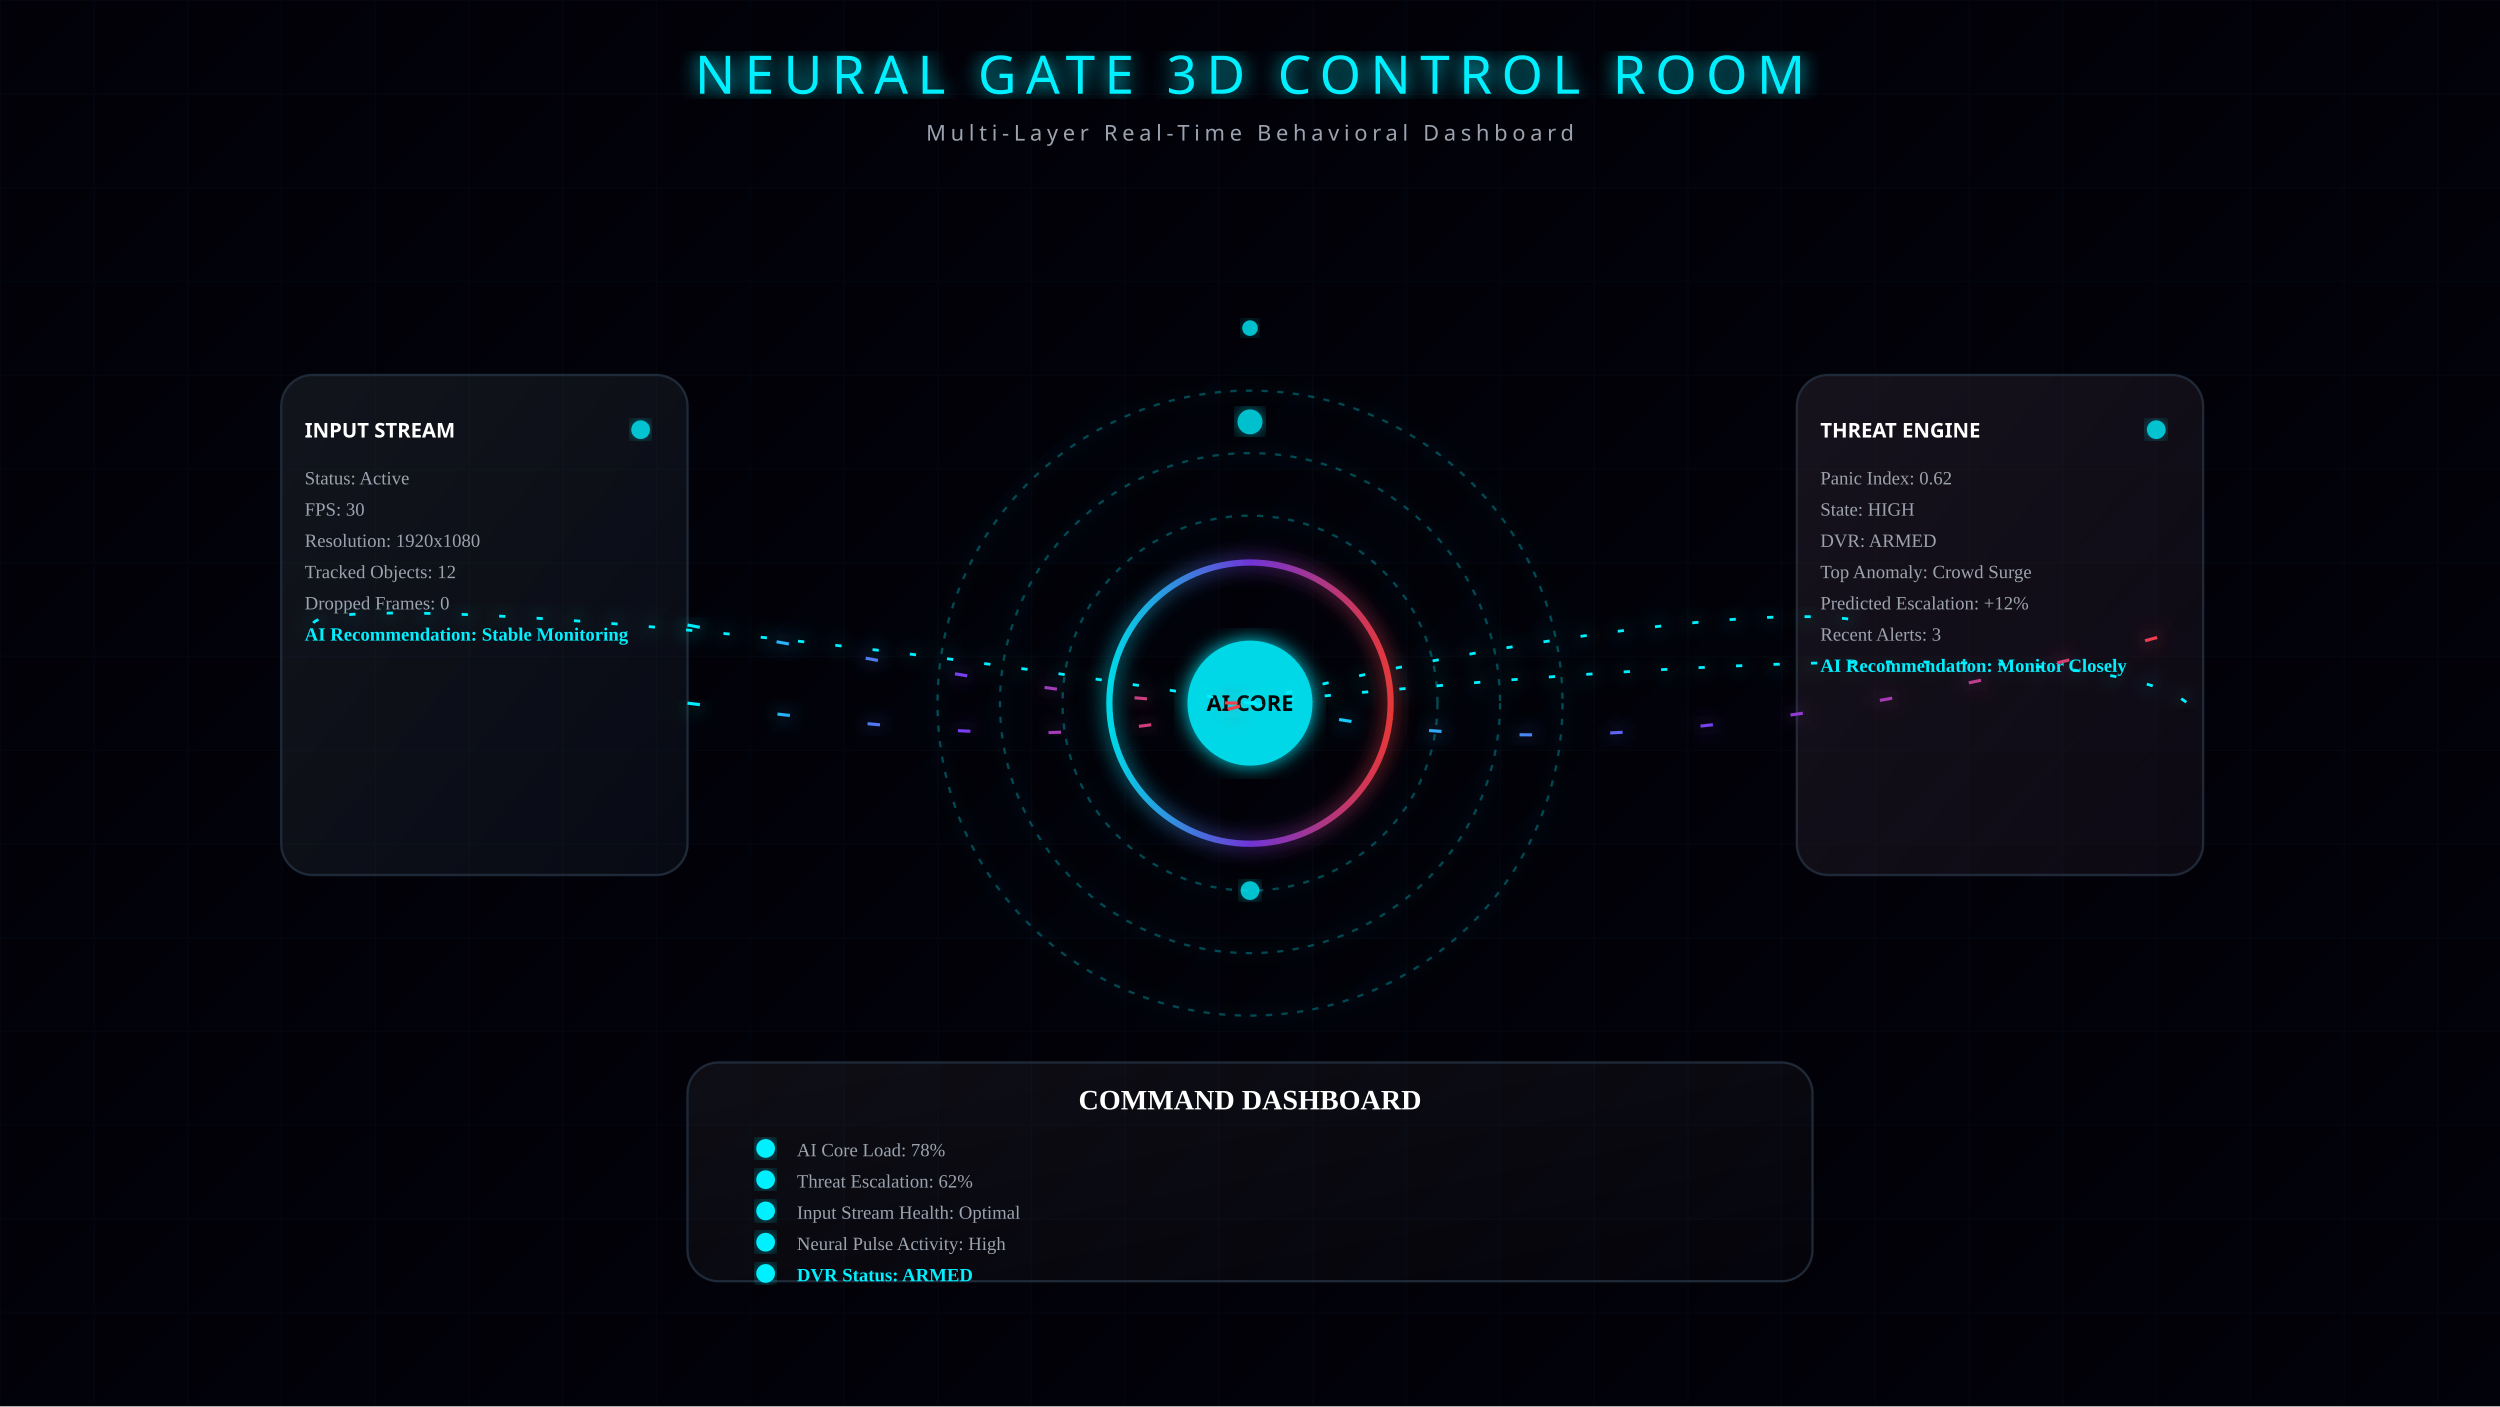
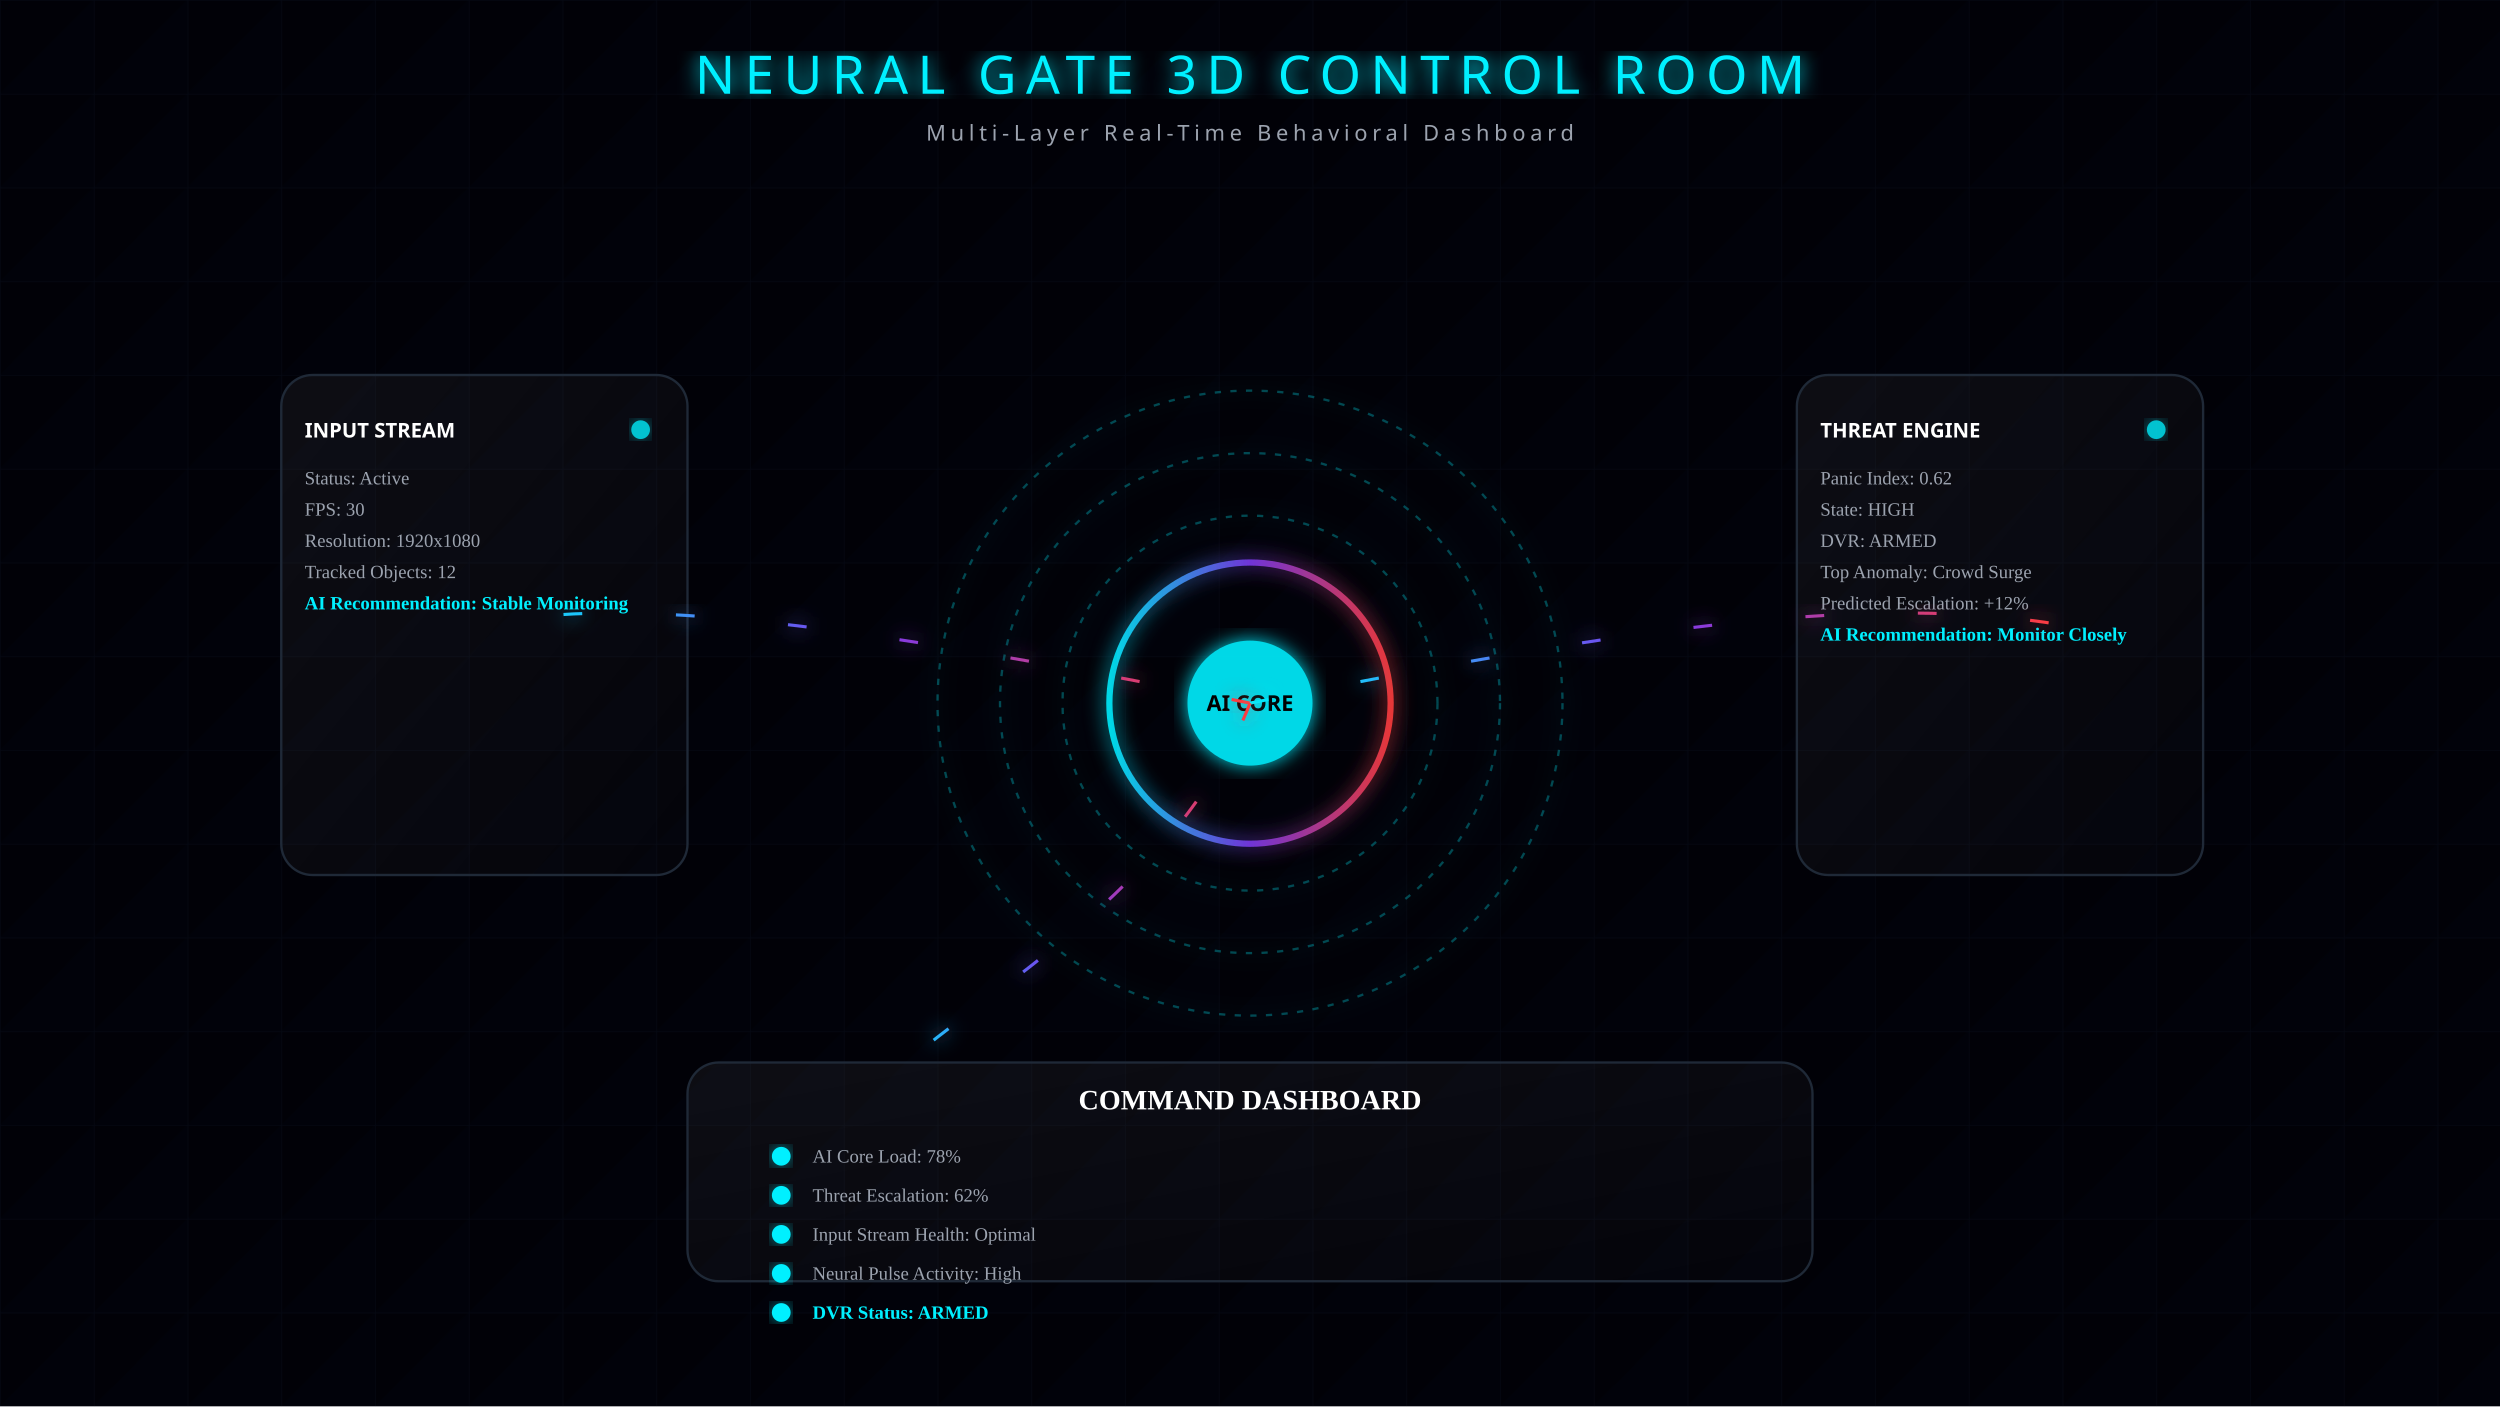
<svg xmlns="http://www.w3.org/2000/svg" viewBox="0 0 1600 900">
  <rect width="1600" height="900" fill="#01020A" />
  <defs>
    <radialGradient id="bgGlow" cx="50%" cy="50%" r="70%">
      <stop offset="0%" stop-color="#0B1220" />
      <stop offset="100%" stop-color="#01020A" />
    </radialGradient>
    <filter id="glow">
      <feGaussianBlur stdDeviation="6" />
      <feMerge>
        <feMergeNode />
        <feMergeNode in="SourceGraphic" />
      </feMerge>
    </filter>
    <linearGradient id="neon" x1="0%" y1="0%" x2="100%" y2="0%">
      <stop offset="0%" stop-color="#00F0FF" />
      <stop offset="50%" stop-color="#7C3AED" />
      <stop offset="100%" stop-color="#FF3E3E" />
    </linearGradient>
    <linearGradient id="panelGlass" x1="0%" y1="0%" x2="100%" y2="100%">
      <stop offset="0%" stop-color="white" stop-opacity="0.05" />
      <stop offset="100%" stop-color="white" stop-opacity="0.01" />
    </linearGradient>
-     <style>
-     .panel-text { font-family:'Segoe UI'; fill:#FFFFFF; font-size:13px; }
-     .sub-text { fill:#9CA3AF; font-size:12px; }
-     .satellite { fill:#00F0FF; filter:url(#glow); }
-     .satellite-blink { fill:#00F0FF; filter:url(#glow); opacity:0.8; }
-     .panel { fill:url(#panelGlass); stroke:#1F2937; stroke-width:1.5; rx:20; }
-     .thermal { fill:#FF3E3E; filter:url(#glow); }
-     .highlight { fill:#00F0FF; font-weight:600; }
-     .depth-layer { filter:url(#glow); opacity:0.9; }
-     .neural-line { stroke:url(#neon); stroke-width:2; fill:none; filter:url(#glow); stroke-dasharray:8 50;}
-     .icon { fill:#00F0FF; filter:url(#glow); }
-     .radar-ring { fill:none; stroke:#00F0FF; stroke-width:1.5; opacity:0.3; filter:url(#glow); stroke-dasharray:4 6;}
-     .grid-line { stroke:#0F172A; stroke-width:1; opacity:0.25;}
-     .data-stream { stroke:#00F0FF; stroke-width:1.8; fill:none; filter:url(#glow); stroke-dasharray:4 20;}
-   </style>
  </defs>
+   <style>
+   .panel-text { font-family:'Segoe UI'; fill:#FFFFFF; font-size:13px; }
+   .sub-text { fill:#9CA3AF; font-size:12px; }
+   .highlight { fill:#00F0FF; font-weight:600; }
+   .satellite-blink { fill:#00F0FF; filter:url(#glow); opacity:0.8; }
+   .panel { fill:url(#panelGlass); stroke:#1F2937; stroke-width:1.5; rx:20; }
+   .thermal { fill:#FF3E3E; filter:url(#glow); }
+   .depth-layer { filter:url(#glow); opacity:0.9; }
+   .neural-line { stroke:url(#neon); stroke-width:2; fill:none; filter:url(#glow); stroke-dasharray:12 60;}
+   .data-stream { stroke:#00F0FF; stroke-width:1.8; fill:none; filter:url(#glow); stroke-dasharray:4 20;}
+   .icon { fill:#00F0FF; filter:url(#glow); }
+   .radar-ring { fill:none; stroke:#00F0FF; stroke-width:1.5; opacity:0.3; filter:url(#glow); stroke-dasharray:4 6;}
+ </style>
  <g id="holo-grid">
    <defs>
      <pattern id="grid" width="60" height="60" patternUnits="userSpaceOnUse">
-         <path d="M60 0 L0 0 0 60" class="grid-line" />
+         <path d="M60 0 L0 0 0 60" stroke="#0F172A" stroke-width="1" opacity="0.25" />
      </pattern>
    </defs>
    <rect width="1600" height="900" fill="url(#grid)">
      <animateTransform attributeName="transform" type="rotate" from="0 800 450" to="360 800 450" dur="60s" repeatCount="indefinite" />
    </rect>
  </g>
  <text x="800" y="60" text-anchor="middle" fill="#00F0FF" font-size="34" font-family="Segoe UI" letter-spacing="6" filter="url(#glow)">
  NEURAL GATE 3D CONTROL ROOM
</text>
  <text x="800" y="90" text-anchor="middle" fill="#9CA3AF" font-size="14" font-family="Segoe UI" letter-spacing="3">
  Multi-Layer Real-Time Behavioral Dashboard
</text>
  <circle cx="800" cy="450" r="90" stroke="url(#neon)" stroke-width="4" fill="none" class="depth-layer">
    <animate attributeName="r" values="85;105;90;110;85" dur="6s" repeatCount="indefinite" />
  </circle>
  <circle cx="800" cy="450" r="40" fill="#00F0FF" opacity="0.8" class="depth-layer">
    <animate attributeName="opacity" values="0.6;1;0.7;1;0.6" dur="3s" repeatCount="indefinite" />
  </circle>
  <text x="800" y="455" text-anchor="middle" fill="#000" font-size="14" font-family="Segoe UI" font-weight="600">AI CORE</text>
  <circle cx="800" cy="450" r="120" class="radar-ring">
    <animateTransform attributeName="transform" type="rotate" from="0 800 450" to="360 800 450" dur="15s" repeatCount="indefinite" />
  </circle>
  <circle cx="800" cy="450" r="160" class="radar-ring">
    <animateTransform attributeName="transform" type="rotate" from="360 800 450" to="0 800 450" dur="22s" repeatCount="indefinite" />
  </circle>
  <circle cx="800" cy="450" r="200" class="radar-ring">
    <animateTransform attributeName="transform" type="rotate" from="0 800 450" to="360 800 450" dur="28s" repeatCount="indefinite" />
  </circle>
  <g transform="translate(180,240)">
-     <rect x="0" y="0" width="260" height="320" fill="#0F1625" rx="20" opacity="0.3" />
    <rect width="260" height="320" class="panel" />
    <text x="15" y="40" class="panel-text" font-weight="600">INPUT STREAM</text>
    <circle cx="230" cy="35" r="6" class="satellite-blink">
      <animate attributeName="opacity" values="0.5;1;0.5" dur="1.2s" repeatCount="indefinite" />
    </circle>
    <text x="15" y="70" class="sub-text">Status: Active</text>
    <text x="15" y="90" class="sub-text">FPS: 30</text>
    <text x="15" y="110" class="sub-text">Resolution: 1920x1080</text>
    <text x="15" y="130" class="sub-text">Tracked Objects: 12</text>
-     <text x="15" y="150" class="sub-text">Dropped Frames: 0</text>
-     <text x="15" y="170" class="sub-text highlight">AI Recommendation: Stable Monitoring</text>
+     <text x="15" y="150" class="sub-text highlight">AI Recommendation: Stable Monitoring</text>
  </g>
  <g transform="translate(1150,240)">
-     <rect x="0" y="0" width="260" height="320" fill="#1A0F1F" rx="20" opacity="0.35" />
    <rect width="260" height="320" class="panel" />
    <text x="15" y="40" class="panel-text" font-weight="600">THREAT ENGINE</text>
    <circle cx="230" cy="35" r="6" class="satellite-blink">
      <animate attributeName="opacity" values="0.5;1;0.5" dur="0.8s" repeatCount="indefinite" />
    </circle>
    <text x="15" y="70" class="sub-text">Panic Index: 0.62</text>
    <text x="15" y="90" class="sub-text">State: HIGH</text>
    <text x="15" y="110" class="sub-text">DVR: ARMED</text>
    <text x="15" y="130" class="sub-text">Top Anomaly: Crowd Surge</text>
    <text x="15" y="150" class="sub-text">Predicted Escalation: +12%</text>
-     <text x="15" y="170" class="sub-text">Recent Alerts: 3</text>
-     <text x="15" y="190" class="sub-text highlight">AI Recommendation: Monitor Closely</text>
+     <text x="15" y="170" class="sub-text highlight">AI Recommendation: Monitor Closely</text>
    <g>
      <rect x="10" y="210" width="10" class="thermal">
        <animate attributeName="height" values="5;25;10;30;5" dur="1.2s" repeatCount="indefinite" />
      </rect>
      <rect x="25" y="210" width="10" class="thermal">
        <animate attributeName="height" values="15;30;20;25;15" dur="1.2s" repeatCount="indefinite" begin="0.2s" />
      </rect>
      <rect x="40" y="210" width="10" class="thermal">
        <animate attributeName="height" values="10;28;12;30;10" dur="1.2s" repeatCount="indefinite" begin="0.4s" />
      </rect>
-       <rect x="55" y="210" width="10" class="thermal">
-         <animate attributeName="height" values="20;35;15;30;20" dur="1.2s" repeatCount="indefinite" begin="0.6s" />
-       </rect>
-       <rect x="70" y="210" width="10" class="thermal">
-         <animate attributeName="height" values="5;20;10;25;5" dur="1.2s" repeatCount="indefinite" begin="0.8s" />
-       </rect>
    </g>
  </g>
-   <g transform="translate(800,450)">
-     <circle cx="0" cy="-180" r="8" class="satellite-blink">
-       <animateTransform attributeName="transform" type="rotate" from="0" to="360" dur="10s" repeatCount="indefinite" />
-     </circle>
-     <circle cx="0" cy="120" r="6" class="satellite-blink">
-       <animateTransform attributeName="transform" type="rotate" from="360" to="0" dur="12s" repeatCount="indefinite" />
-     </circle>
-     <circle cx="0" cy="-240" r="5" class="satellite-blink">
-       <animateTransform attributeName="transform" type="rotate" from="0" to="360" dur="14s" repeatCount="indefinite" />
-     </circle>
-   </g>
-   <path d="M440,400 C600,430 700,450 800,450" class="neural-line">
-     <animate attributeName="stroke-dashoffset" values="0;50;0" dur="2s" repeatCount="indefinite" />
-   </path>
-   <path d="M800,450 C900,470 1050,500 1410,400" class="neural-line">
-     <animate attributeName="stroke-dashoffset" values="0;50;0" dur="2.5s" repeatCount="indefinite" />
-   </path>
-   <path d="M440,450 C600,470 700,480 800,450" class="neural-line" stroke="#FF3E3E">
-     <animate attributeName="stroke-dashoffset" values="0;50;0" dur="3s" repeatCount="indefinite" />
-   </path>
-   <path d="M800,450 C500,400 200,380 200,400" class="data-stream">
-     <animate attributeName="stroke-dashoffset" values="0;60;0" dur="3s" repeatCount="indefinite" />
-   </path>
-   <path d="M800,450 C1100,420 1350,410 1400,450" class="data-stream">
-     <animate attributeName="stroke-dashoffset" values="0;60;0" dur="2.8s" repeatCount="indefinite" />
-   </path>
-   <path d="M800,450 C900,420 1150,380 1200,400" class="data-stream">
-     <animate attributeName="stroke-dashoffset" values="0;60;0" dur="3.2s" repeatCount="indefinite" />
-   </path>
  <g transform="translate(440,680)">
    <rect width="720" height="140" class="panel" />
    <text x="360" y="30" text-anchor="middle" fill="#FFFFFF" font-size="18" font-weight="600">COMMAND DASHBOARD</text>
-     <circle cx="50" cy="55" r="6" class="icon" />
-     <text x="70" y="60" class="sub-text">AI Core Load: 78%</text>
-     <circle cx="50" cy="75" r="6" class="icon" />
-     <text x="70" y="80" class="sub-text">Threat Escalation: 62%</text>
-     <circle cx="50" cy="95" r="6" class="icon" />
-     <text x="70" y="100" class="sub-text">Input Stream Health: Optimal</text>
-     <circle cx="50" cy="115" r="6" class="icon" />
-     <text x="70" y="120" class="sub-text">Neural Pulse Activity: High</text>
-     <circle cx="50" cy="135" r="6" class="icon" />
-     <text x="70" y="140" class="sub-text highlight">DVR Status: ARMED</text>
+     <circle cx="60" cy="60" r="6" class="icon" />
+     <text x="80" y="64" class="sub-text">AI Core Load: 78%</text>
+     <circle cx="60" cy="85" r="6" class="icon" />
+     <text x="80" y="89" class="sub-text">Threat Escalation: 62%</text>
+     <circle cx="60" cy="110" r="6" class="icon" />
+     <text x="80" y="114" class="sub-text">Input Stream Health: Optimal</text>
+     <circle cx="60" cy="135" r="6" class="icon" />
+     <text x="80" y="139" class="sub-text">Neural Pulse Activity: High</text>
+     <circle cx="60" cy="160" r="6" class="icon" />
+     <text x="80" y="164" class="sub-text highlight">DVR Status: ARMED</text>
+   </g>
+   <g>
+     <path d="M800 450 C550 400, 400 380, 310 400" class="neural-line">
+       <animate attributeName="stroke-dashoffset" values="0;80" dur="2s" repeatCount="indefinite" />
+     </path>
+     <path d="M800 450 C1050 400, 1200 380, 1320 400" class="neural-line">
+       <animate attributeName="stroke-dashoffset" values="0;80" dur="2s" repeatCount="indefinite" begin="0.3s" />
+     </path>
+     <path d="M800 450 C750 580, 600 650, 560 700" class="neural-line">
+       <animate attributeName="stroke-dashoffset" values="0;80" dur="2.5s" repeatCount="indefinite" begin="0.5s" />
+     </path>
  </g>
</svg>
